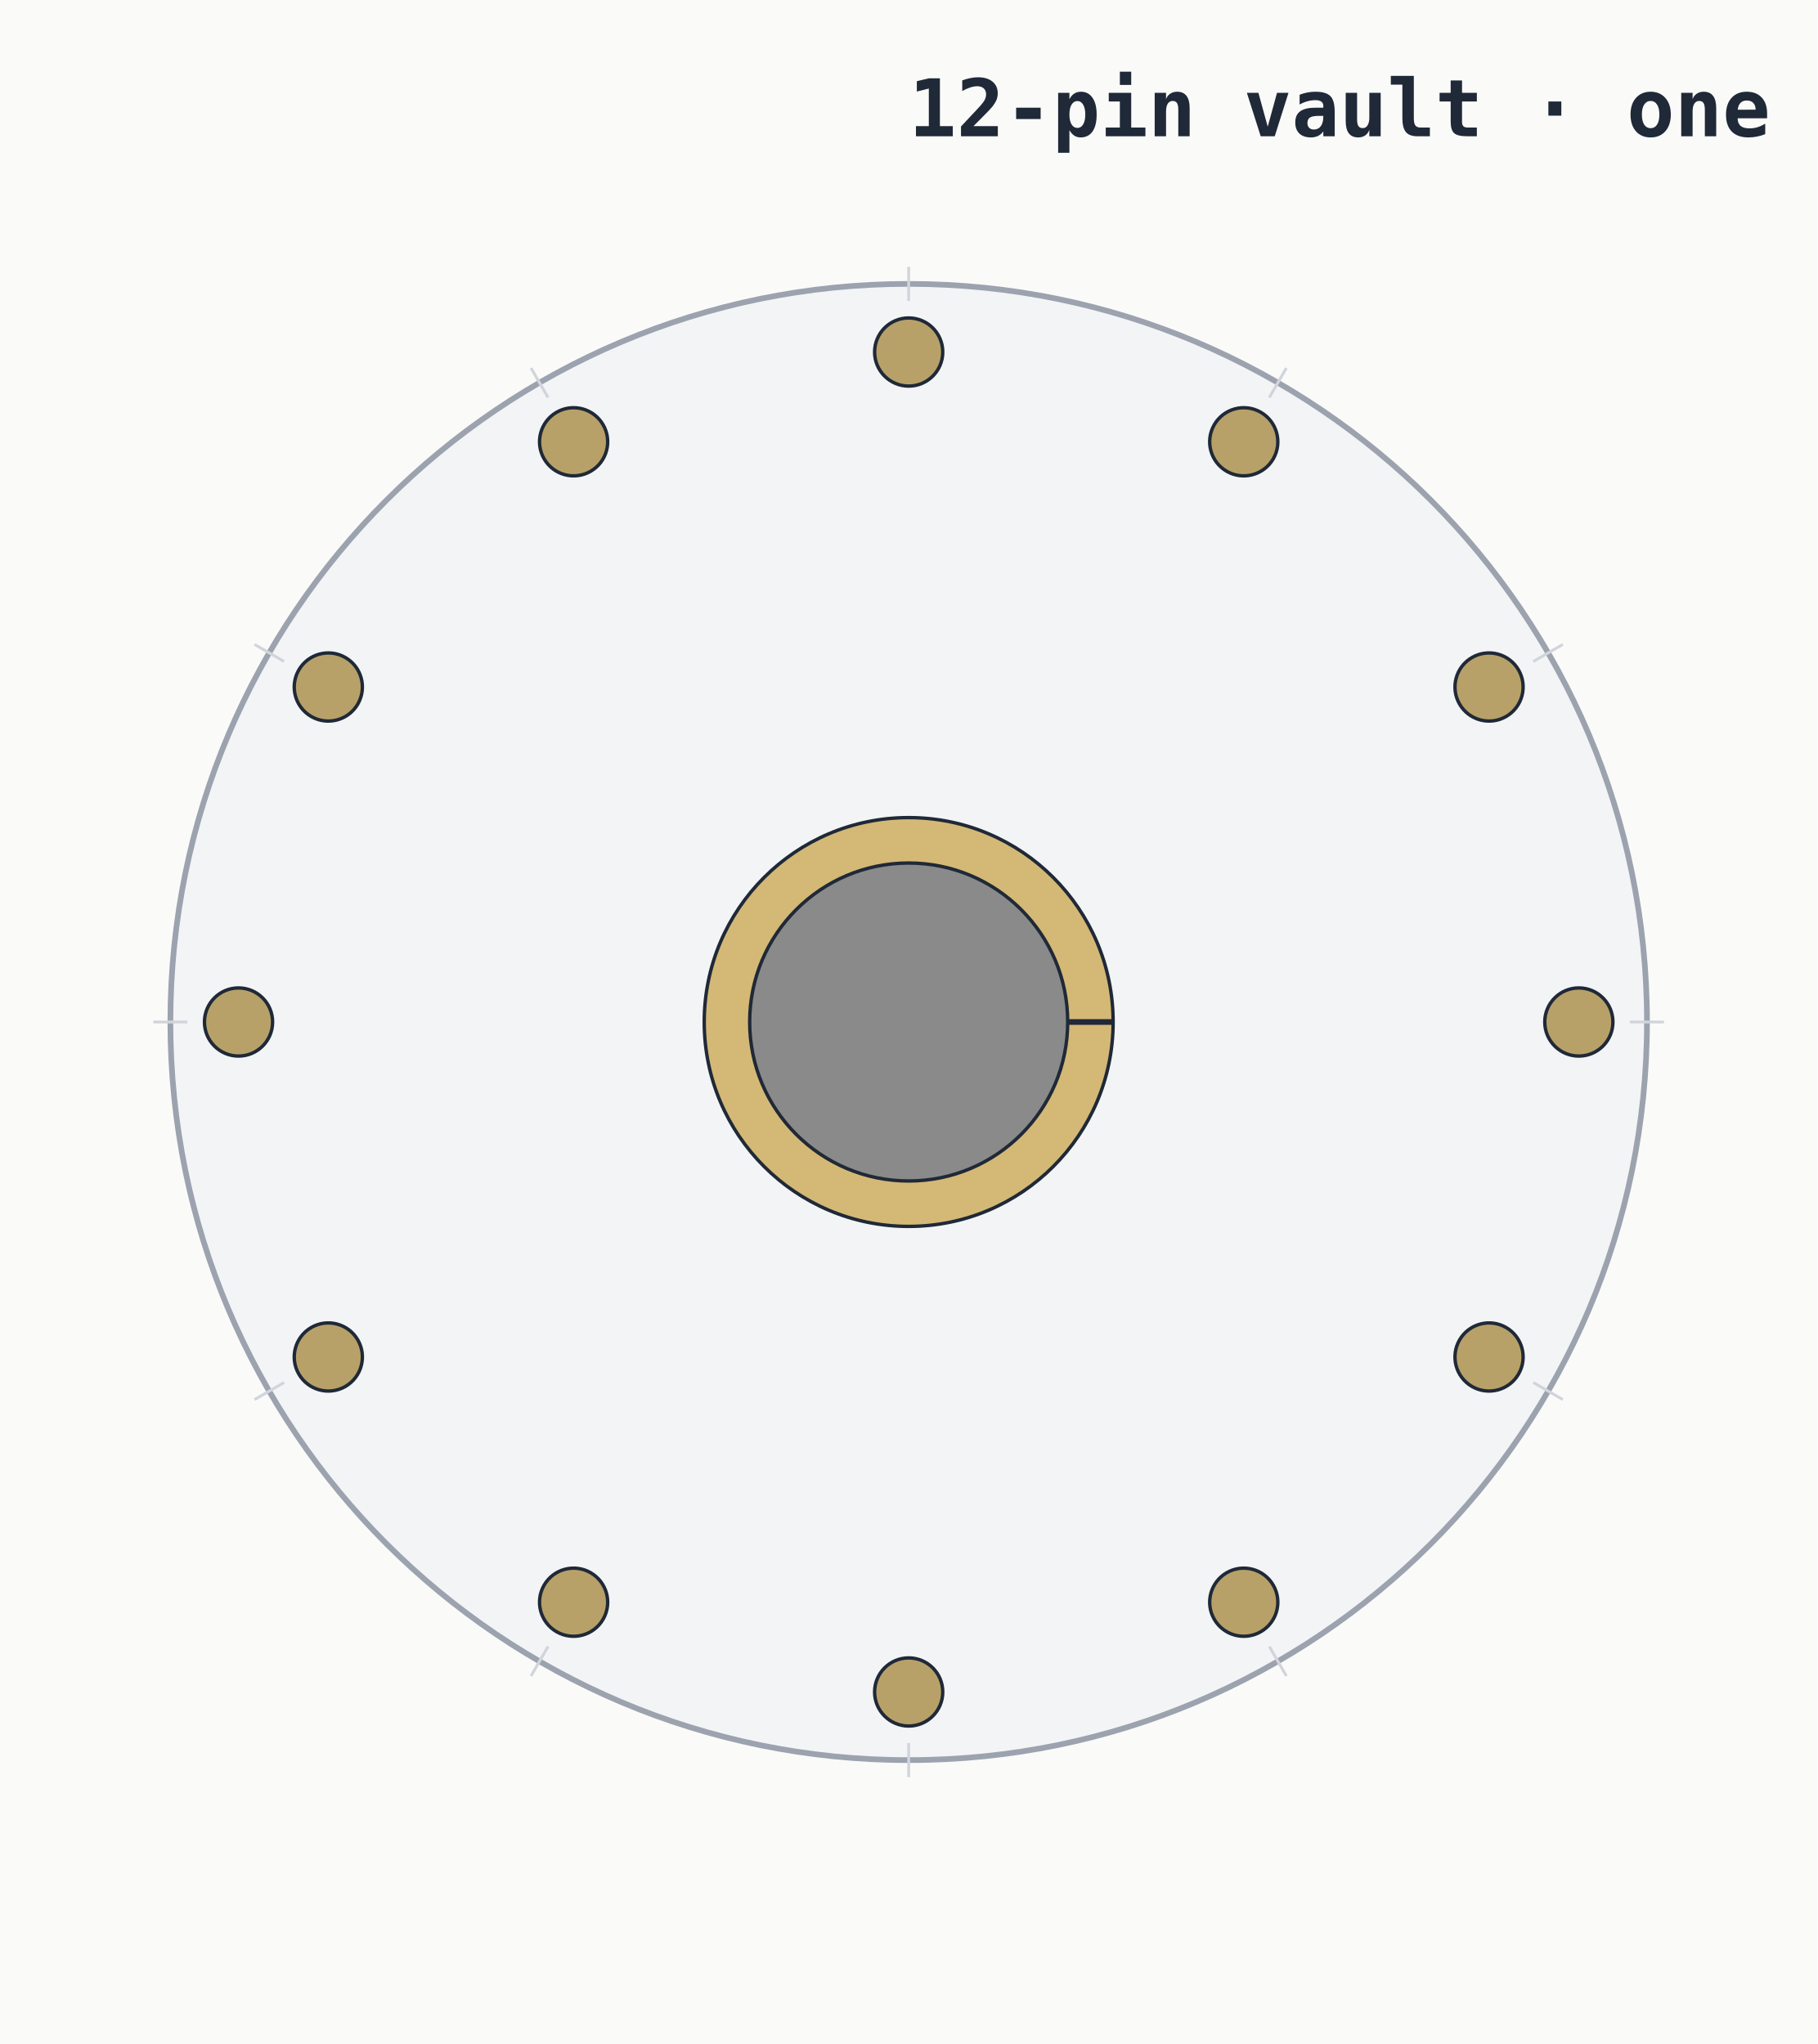
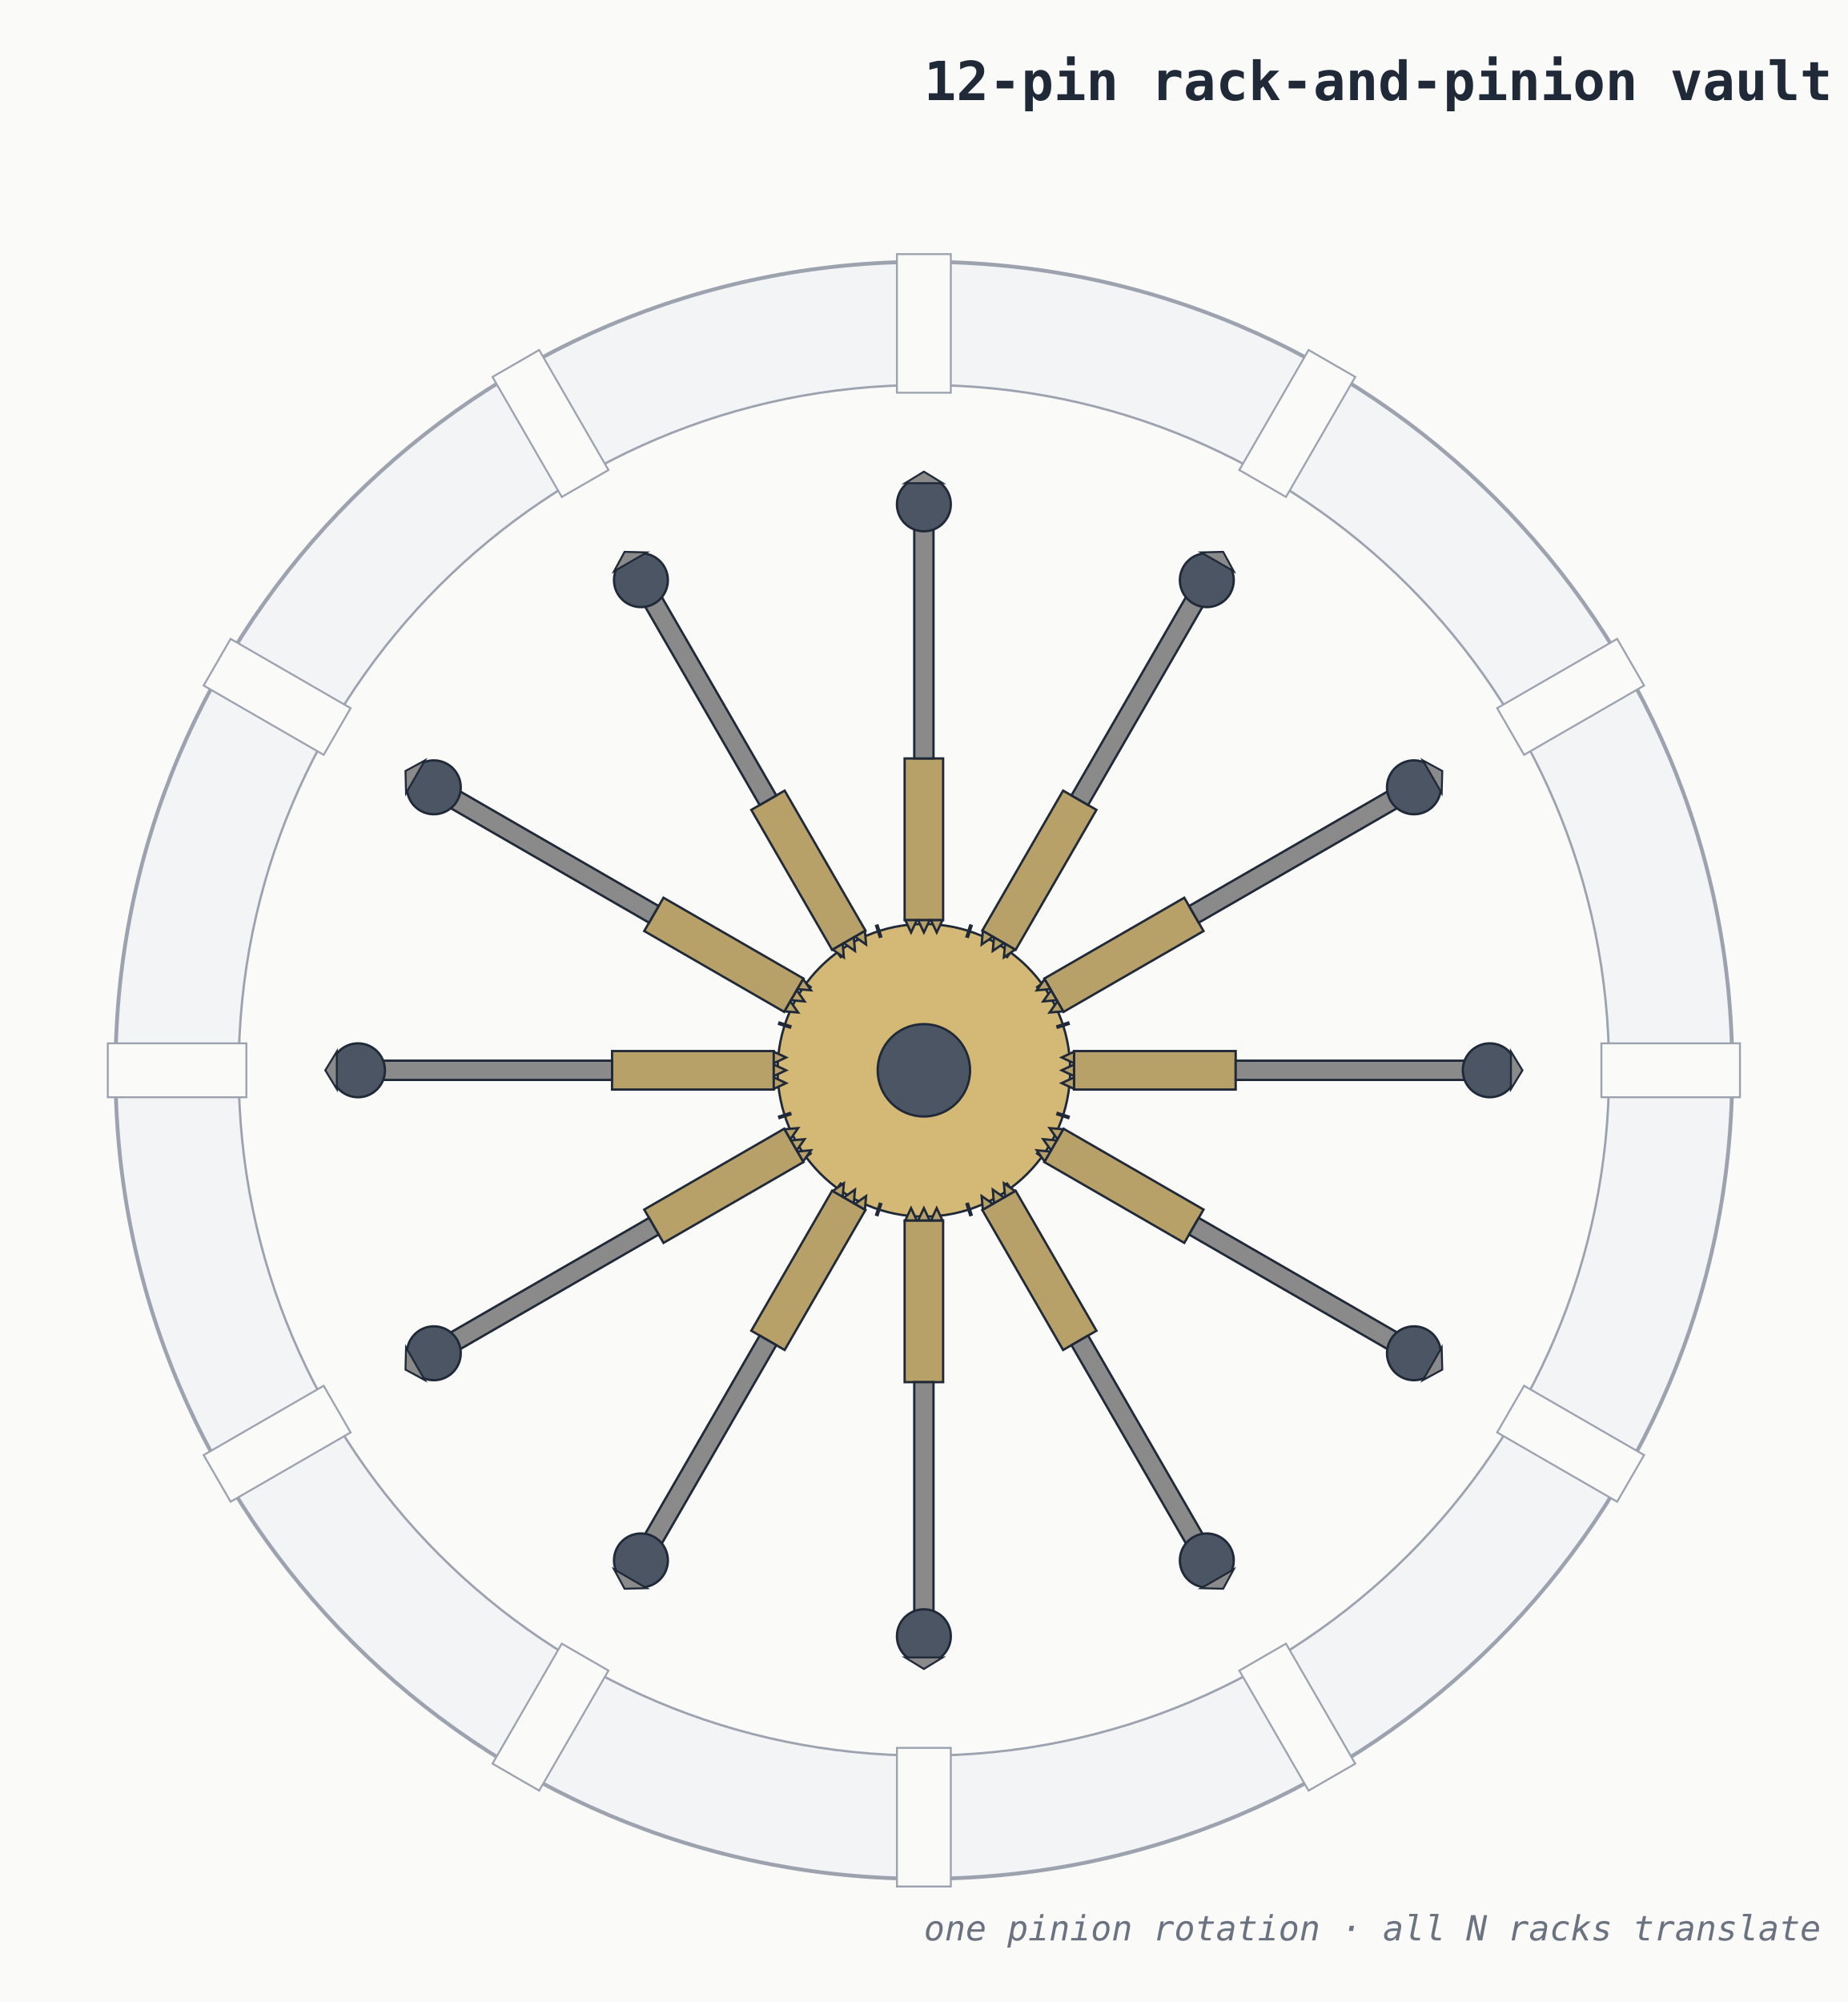
- <svg xmlns="http://www.w3.org/2000/svg" width="320" height="360" viewBox="0 0 320 360">
+ <svg xmlns="http://www.w3.org/2000/svg" width="480" height="520" viewBox="0 0 480 520">
  <defs>
</defs>
-   <rect x="0" y="0" width="320" height="360" fill="#fafaf9" />
-   <circle cx="160.0" cy="180.0" r="130" fill="#f3f4f6" stroke="#9ca3af" stroke-width="1.0" />
-   <path d="M160.0,53.0 L160.0,47.0" stroke="#d1d5db" stroke-width="0.5" />
-   <path d="M223.5,70.015 L226.5,64.819" stroke="#d1d5db" stroke-width="0.5" />
-   <path d="M269.985,116.5 L275.181,113.5" stroke="#d1d5db" stroke-width="0.5" />
-   <path d="M287.0,180.0 L293.0,180.0" stroke="#d1d5db" stroke-width="0.5" />
-   <path d="M269.985,243.5 L275.181,246.5" stroke="#d1d5db" stroke-width="0.5" />
-   <path d="M223.5,289.985 L226.5,295.181" stroke="#d1d5db" stroke-width="0.5" />
-   <path d="M160.0,307.0 L160.0,313.0" stroke="#d1d5db" stroke-width="0.5" />
-   <path d="M96.5,289.985 L93.5,295.181" stroke="#d1d5db" stroke-width="0.5" />
-   <path d="M50.015,243.5 L44.819,246.5" stroke="#d1d5db" stroke-width="0.5" />
-   <path d="M33.0,180 L27.0,180" stroke="#d1d5db" stroke-width="0.5" />
-   <path d="M50.015,116.5 L44.819,113.5" stroke="#d1d5db" stroke-width="0.5" />
-   <path d="M96.5,70.015 L93.5,64.819" stroke="#d1d5db" stroke-width="0.5" />
+   <rect x="0" y="0" width="480" height="520" fill="#fafaf9" />
+   <circle cx="240.0" cy="278.0" r="210" fill="#f3f4f6" stroke="#9ca3af" stroke-width="1.0" />
+   <circle cx="240.0" cy="278.0" r="178" fill="#fafaf9" stroke="#9ca3af" stroke-width="0.6" />
+   <g transform="rotate(-90.0 240.0 278.0)">
+     <rect x="416.0" y="271.0" width="36" height="14" fill="#fafaf9" stroke="#9ca3af" stroke-width="0.5" />
+   </g>
+   <g transform="rotate(-60.0 240.0 278.0)">
+     <rect x="416.0" y="271.0" width="36" height="14" fill="#fafaf9" stroke="#9ca3af" stroke-width="0.5" />
+   </g>
+   <g transform="rotate(-30.0 240.0 278.0)">
+     <rect x="416.0" y="271.0" width="36" height="14" fill="#fafaf9" stroke="#9ca3af" stroke-width="0.5" />
+   </g>
+   <g transform="rotate(0.0 240.0 278.0)">
+     <rect x="416.0" y="271.0" width="36" height="14" fill="#fafaf9" stroke="#9ca3af" stroke-width="0.5" />
+   </g>
+   <g transform="rotate(30.0 240.0 278.0)">
+     <rect x="416.0" y="271.0" width="36" height="14" fill="#fafaf9" stroke="#9ca3af" stroke-width="0.5" />
+   </g>
+   <g transform="rotate(60.0 240.0 278.0)">
+     <rect x="416.0" y="271.0" width="36" height="14" fill="#fafaf9" stroke="#9ca3af" stroke-width="0.5" />
+   </g>
+   <g transform="rotate(90.0 240.0 278.0)">
+     <rect x="416.0" y="271.0" width="36" height="14" fill="#fafaf9" stroke="#9ca3af" stroke-width="0.5" />
+   </g>
+   <g transform="rotate(120.0 240.0 278.0)">
+     <rect x="416.0" y="271.0" width="36" height="14" fill="#fafaf9" stroke="#9ca3af" stroke-width="0.5" />
+   </g>
+   <g transform="rotate(150.0 240.0 278.0)">
+     <rect x="416.0" y="271.0" width="36" height="14" fill="#fafaf9" stroke="#9ca3af" stroke-width="0.5" />
+   </g>
+   <g transform="rotate(180.0 240.0 278.0)">
+     <rect x="416.0" y="271.0" width="36" height="14" fill="#fafaf9" stroke="#9ca3af" stroke-width="0.5" />
+   </g>
+   <g transform="rotate(210.0 240.0 278.0)">
+     <rect x="416.0" y="271.0" width="36" height="14" fill="#fafaf9" stroke="#9ca3af" stroke-width="0.5" />
+   </g>
+   <g transform="rotate(240.0 240.0 278.0)">
+     <rect x="416.0" y="271.0" width="36" height="14" fill="#fafaf9" stroke="#9ca3af" stroke-width="0.5" />
+   </g>
  <g>
-     <circle cx="160.0" cy="180.0" r="36" fill="#d4b876" stroke="#1f2937" stroke-width="0.6" />
-     <path d="M160.0,180.0 L196.0,180.0" stroke="#1f2937" stroke-width="1.0" />
-     <animateTransform attributeName="transform" dur="5.0s" values="0 160.0 180.0;10.0 160.0 180.0;10.0 160.0 180.0;0 160.0 180.0;0 160.0 180.0" type="rotate" keyTimes="0; 0.4; 0.6; 0.9; 1" repeatCount="indefinite" />
-   </g>
-   <circle cx="160.0" cy="180.0" r="28" fill="#8a8a8a" stroke="#1f2937" stroke-width="0.6" />
-   <g transform="rotate(-90.0 160.0 180.0)">
-     <g>
-       <animateTransform attributeName="transform" dur="5.0s" values="0 0;10 0;10 0;0 0;0 0" type="translate" keyTimes="0; 0.4; 0.6; 0.9; 1" repeatCount="indefinite" />
-       <circle cx="278.0" cy="180.0" r="6" fill="#b8a169" stroke="#1f2937" stroke-width="0.6" />
-     </g>
-   </g>
-   <g transform="rotate(-60.0 160.0 180.0)">
-     <g>
-       <animateTransform attributeName="transform" dur="5.0s" values="0 0;10 0;10 0;0 0;0 0" type="translate" keyTimes="0; 0.4; 0.6; 0.9; 1" repeatCount="indefinite" />
-       <circle cx="278.0" cy="180.0" r="6" fill="#b8a169" stroke="#1f2937" stroke-width="0.6" />
-     </g>
-   </g>
-   <g transform="rotate(-30.0 160.0 180.0)">
-     <g>
-       <animateTransform attributeName="transform" dur="5.0s" values="0 0;10 0;10 0;0 0;0 0" type="translate" keyTimes="0; 0.4; 0.6; 0.9; 1" repeatCount="indefinite" />
-       <circle cx="278.0" cy="180.0" r="6" fill="#b8a169" stroke="#1f2937" stroke-width="0.6" />
-     </g>
-   </g>
-   <g transform="rotate(0.0 160.0 180.0)">
-     <g>
-       <animateTransform attributeName="transform" dur="5.0s" values="0 0;10 0;10 0;0 0;0 0" type="translate" keyTimes="0; 0.4; 0.6; 0.9; 1" repeatCount="indefinite" />
-       <circle cx="278.0" cy="180.0" r="6" fill="#b8a169" stroke="#1f2937" stroke-width="0.6" />
-     </g>
-   </g>
-   <g transform="rotate(30.0 160.0 180.0)">
-     <g>
-       <animateTransform attributeName="transform" dur="5.0s" values="0 0;10 0;10 0;0 0;0 0" type="translate" keyTimes="0; 0.4; 0.6; 0.9; 1" repeatCount="indefinite" />
-       <circle cx="278.0" cy="180.0" r="6" fill="#b8a169" stroke="#1f2937" stroke-width="0.6" />
-     </g>
-   </g>
-   <g transform="rotate(60.0 160.0 180.0)">
-     <g>
-       <animateTransform attributeName="transform" dur="5.0s" values="0 0;10 0;10 0;0 0;0 0" type="translate" keyTimes="0; 0.4; 0.6; 0.9; 1" repeatCount="indefinite" />
-       <circle cx="278.0" cy="180.0" r="6" fill="#b8a169" stroke="#1f2937" stroke-width="0.6" />
-     </g>
-   </g>
-   <g transform="rotate(90.0 160.0 180.0)">
-     <g>
-       <animateTransform attributeName="transform" dur="5.0s" values="0 0;10 0;10 0;0 0;0 0" type="translate" keyTimes="0; 0.4; 0.6; 0.9; 1" repeatCount="indefinite" />
-       <circle cx="278.0" cy="180.0" r="6" fill="#b8a169" stroke="#1f2937" stroke-width="0.6" />
-     </g>
-   </g>
-   <g transform="rotate(120.0 160.0 180.0)">
-     <g>
-       <animateTransform attributeName="transform" dur="5.0s" values="0 0;10 0;10 0;0 0;0 0" type="translate" keyTimes="0; 0.4; 0.6; 0.9; 1" repeatCount="indefinite" />
-       <circle cx="278.0" cy="180.0" r="6" fill="#b8a169" stroke="#1f2937" stroke-width="0.6" />
-     </g>
-   </g>
-   <g transform="rotate(150.0 160.0 180.0)">
-     <g>
-       <animateTransform attributeName="transform" dur="5.0s" values="0 0;10 0;10 0;0 0;0 0" type="translate" keyTimes="0; 0.4; 0.6; 0.9; 1" repeatCount="indefinite" />
-       <circle cx="278.0" cy="180.0" r="6" fill="#b8a169" stroke="#1f2937" stroke-width="0.6" />
-     </g>
-   </g>
-   <g transform="rotate(180.0 160.0 180.0)">
-     <g>
-       <animateTransform attributeName="transform" dur="5.0s" values="0 0;10 0;10 0;0 0;0 0" type="translate" keyTimes="0; 0.4; 0.6; 0.9; 1" repeatCount="indefinite" />
-       <circle cx="278.0" cy="180.0" r="6" fill="#b8a169" stroke="#1f2937" stroke-width="0.6" />
-     </g>
-   </g>
-   <g transform="rotate(210.0 160.0 180.0)">
-     <g>
-       <animateTransform attributeName="transform" dur="5.0s" values="0 0;10 0;10 0;0 0;0 0" type="translate" keyTimes="0; 0.4; 0.6; 0.9; 1" repeatCount="indefinite" />
-       <circle cx="278.0" cy="180.0" r="6" fill="#b8a169" stroke="#1f2937" stroke-width="0.6" />
-     </g>
-   </g>
-   <g transform="rotate(240.0 160.0 180.0)">
-     <g>
-       <animateTransform attributeName="transform" dur="5.0s" values="0 0;10 0;10 0;0 0;0 0" type="translate" keyTimes="0; 0.4; 0.6; 0.9; 1" repeatCount="indefinite" />
-       <circle cx="278.0" cy="180.0" r="6" fill="#b8a169" stroke="#1f2937" stroke-width="0.6" />
-     </g>
-   </g>
-   <text x="160.0" y="24" font-size="14" font-family="ui-monospace, 'SF Mono', 'Cascadia Mono', Menlo, monospace" fill="#1f2937" font-weight="bold">12-pin vault · one rotation, N coordinated pins</text>
+     <circle cx="240.0" cy="278.0" r="38" fill="#d4b876" stroke="#1f2937" stroke-width="0.6" />
+     <path d="M276.2,278.0 L279.8,278.0" stroke="#1f2937" stroke-width="1.0" />
+     <path d="M274.428,289.186 L277.852,290.299" stroke="#1f2937" stroke-width="1.0" />
+     <path d="M269.286,299.278 L272.199,301.394" stroke="#1f2937" stroke-width="1.0" />
+     <path d="M261.278,307.286 L263.394,310.199" stroke="#1f2937" stroke-width="1.0" />
+     <path d="M251.186,312.428 L252.299,315.852" stroke="#1f2937" stroke-width="1.0" />
+     <path d="M240.0,314.2 L240.0,317.8" stroke="#1f2937" stroke-width="1.0" />
+     <path d="M228.814,312.428 L227.701,315.852" stroke="#1f2937" stroke-width="1.0" />
+     <path d="M218.722,307.286 L216.606,310.199" stroke="#1f2937" stroke-width="1.0" />
+     <path d="M210.714,299.278 L207.801,301.394" stroke="#1f2937" stroke-width="1.0" />
+     <path d="M205.572,289.186 L202.148,290.299" stroke="#1f2937" stroke-width="1.0" />
+     <path d="M203.8,278.0 L200.2,278.0" stroke="#1f2937" stroke-width="1.0" />
+     <path d="M205.572,266.814 L202.148,265.701" stroke="#1f2937" stroke-width="1.0" />
+     <path d="M210.714,256.722 L207.801,254.606" stroke="#1f2937" stroke-width="1.0" />
+     <path d="M218.722,248.714 L216.606,245.801" stroke="#1f2937" stroke-width="1.0" />
+     <path d="M228.814,243.572 L227.701,240.148" stroke="#1f2937" stroke-width="1.0" />
+     <path d="M240.0,241.8 L240.0,238.2" stroke="#1f2937" stroke-width="1.0" />
+     <path d="M251.186,243.572 L252.299,240.148" stroke="#1f2937" stroke-width="1.0" />
+     <path d="M261.278,248.714 L263.394,245.801" stroke="#1f2937" stroke-width="1.0" />
+     <path d="M269.286,256.722 L272.199,254.606" stroke="#1f2937" stroke-width="1.0" />
+     <path d="M274.428,266.814 L277.852,265.701" stroke="#1f2937" stroke-width="1.0" />
+     <animateTransform attributeName="transform" dur="5.0s" values="0 240.0 278.0;10.0 240.0 278.0;10.0 240.0 278.0;0 240.0 278.0;0 240.0 278.0" type="rotate" keyTimes="0; 0.4; 0.6; 0.9; 1" repeatCount="indefinite" />
+   </g>
+   <circle cx="240.0" cy="278.0" r="12" fill="#4b5563" stroke="#1f2937" stroke-width="0.6" />
+   <g transform="rotate(-90.0 240.0 278.0)">
+     <g>
+       <animateTransform attributeName="transform" dur="5.0s" values="0 0;20 0;20 0;0 0;0 0" type="translate" keyTimes="0; 0.4; 0.6; 0.9; 1" repeatCount="indefinite" />
+       <rect x="279.0" y="273.0" width="42" height="10" fill="#b8a169" stroke="#1f2937" stroke-width="0.6" />
+       <path d="M279.0,273.167 L275.8,274.667 L279.0,276.167 Z" fill="#b8a169" stroke="#1f2937" stroke-width="0.6" />
+       <path d="M279.0,276.5 L275.8,278.0 L279.0,279.5 Z" fill="#b8a169" stroke="#1f2937" stroke-width="0.6" />
+       <path d="M279.0,279.833 L275.8,281.333 L279.0,282.833 Z" fill="#b8a169" stroke="#1f2937" stroke-width="0.6" />
+       <rect x="321.0" y="275.5" width="60" height="5" fill="#8a8a8a" stroke="#1f2937" stroke-width="0.6" />
+       <circle cx="387.0" cy="278.0" r="7" fill="#4b5563" stroke="#1f2937" stroke-width="0.6" />
+       <path d="M392.5,273.1 L395.5,278.0 L392.5,282.9 Z" fill="#8a8a8a" stroke="#1f2937" stroke-width="0.5" />
+     </g>
+   </g>
+   <g transform="rotate(-60.0 240.0 278.0)">
+     <g>
+       <animateTransform attributeName="transform" dur="5.0s" values="0 0;20 0;20 0;0 0;0 0" type="translate" keyTimes="0; 0.4; 0.6; 0.9; 1" repeatCount="indefinite" />
+       <rect x="279.0" y="273.0" width="42" height="10" fill="#b8a169" stroke="#1f2937" stroke-width="0.6" />
+       <path d="M279.0,273.167 L275.8,274.667 L279.0,276.167 Z" fill="#b8a169" stroke="#1f2937" stroke-width="0.6" />
+       <path d="M279.0,276.5 L275.8,278.0 L279.0,279.5 Z" fill="#b8a169" stroke="#1f2937" stroke-width="0.6" />
+       <path d="M279.0,279.833 L275.8,281.333 L279.0,282.833 Z" fill="#b8a169" stroke="#1f2937" stroke-width="0.6" />
+       <rect x="321.0" y="275.5" width="60" height="5" fill="#8a8a8a" stroke="#1f2937" stroke-width="0.6" />
+       <circle cx="387.0" cy="278.0" r="7" fill="#4b5563" stroke="#1f2937" stroke-width="0.6" />
+       <path d="M392.5,273.1 L395.5,278.0 L392.5,282.9 Z" fill="#8a8a8a" stroke="#1f2937" stroke-width="0.5" />
+     </g>
+   </g>
+   <g transform="rotate(-30.0 240.0 278.0)">
+     <g>
+       <animateTransform attributeName="transform" dur="5.0s" values="0 0;20 0;20 0;0 0;0 0" type="translate" keyTimes="0; 0.4; 0.6; 0.9; 1" repeatCount="indefinite" />
+       <rect x="279.0" y="273.0" width="42" height="10" fill="#b8a169" stroke="#1f2937" stroke-width="0.6" />
+       <path d="M279.0,273.167 L275.8,274.667 L279.0,276.167 Z" fill="#b8a169" stroke="#1f2937" stroke-width="0.6" />
+       <path d="M279.0,276.5 L275.8,278.0 L279.0,279.5 Z" fill="#b8a169" stroke="#1f2937" stroke-width="0.6" />
+       <path d="M279.0,279.833 L275.8,281.333 L279.0,282.833 Z" fill="#b8a169" stroke="#1f2937" stroke-width="0.6" />
+       <rect x="321.0" y="275.5" width="60" height="5" fill="#8a8a8a" stroke="#1f2937" stroke-width="0.6" />
+       <circle cx="387.0" cy="278.0" r="7" fill="#4b5563" stroke="#1f2937" stroke-width="0.6" />
+       <path d="M392.5,273.1 L395.5,278.0 L392.5,282.9 Z" fill="#8a8a8a" stroke="#1f2937" stroke-width="0.5" />
+     </g>
+   </g>
+   <g transform="rotate(0.0 240.0 278.0)">
+     <g>
+       <animateTransform attributeName="transform" dur="5.0s" values="0 0;20 0;20 0;0 0;0 0" type="translate" keyTimes="0; 0.4; 0.6; 0.9; 1" repeatCount="indefinite" />
+       <rect x="279.0" y="273.0" width="42" height="10" fill="#b8a169" stroke="#1f2937" stroke-width="0.6" />
+       <path d="M279.0,273.167 L275.8,274.667 L279.0,276.167 Z" fill="#b8a169" stroke="#1f2937" stroke-width="0.6" />
+       <path d="M279.0,276.5 L275.8,278.0 L279.0,279.5 Z" fill="#b8a169" stroke="#1f2937" stroke-width="0.6" />
+       <path d="M279.0,279.833 L275.8,281.333 L279.0,282.833 Z" fill="#b8a169" stroke="#1f2937" stroke-width="0.6" />
+       <rect x="321.0" y="275.5" width="60" height="5" fill="#8a8a8a" stroke="#1f2937" stroke-width="0.6" />
+       <circle cx="387.0" cy="278.0" r="7" fill="#4b5563" stroke="#1f2937" stroke-width="0.6" />
+       <path d="M392.5,273.1 L395.5,278.0 L392.5,282.9 Z" fill="#8a8a8a" stroke="#1f2937" stroke-width="0.5" />
+     </g>
+   </g>
+   <g transform="rotate(30.0 240.0 278.0)">
+     <g>
+       <animateTransform attributeName="transform" dur="5.0s" values="0 0;20 0;20 0;0 0;0 0" type="translate" keyTimes="0; 0.4; 0.6; 0.9; 1" repeatCount="indefinite" />
+       <rect x="279.0" y="273.0" width="42" height="10" fill="#b8a169" stroke="#1f2937" stroke-width="0.6" />
+       <path d="M279.0,273.167 L275.8,274.667 L279.0,276.167 Z" fill="#b8a169" stroke="#1f2937" stroke-width="0.6" />
+       <path d="M279.0,276.5 L275.8,278.0 L279.0,279.5 Z" fill="#b8a169" stroke="#1f2937" stroke-width="0.6" />
+       <path d="M279.0,279.833 L275.8,281.333 L279.0,282.833 Z" fill="#b8a169" stroke="#1f2937" stroke-width="0.6" />
+       <rect x="321.0" y="275.5" width="60" height="5" fill="#8a8a8a" stroke="#1f2937" stroke-width="0.6" />
+       <circle cx="387.0" cy="278.0" r="7" fill="#4b5563" stroke="#1f2937" stroke-width="0.6" />
+       <path d="M392.5,273.1 L395.5,278.0 L392.5,282.9 Z" fill="#8a8a8a" stroke="#1f2937" stroke-width="0.5" />
+     </g>
+   </g>
+   <g transform="rotate(60.0 240.0 278.0)">
+     <g>
+       <animateTransform attributeName="transform" dur="5.0s" values="0 0;20 0;20 0;0 0;0 0" type="translate" keyTimes="0; 0.4; 0.6; 0.9; 1" repeatCount="indefinite" />
+       <rect x="279.0" y="273.0" width="42" height="10" fill="#b8a169" stroke="#1f2937" stroke-width="0.6" />
+       <path d="M279.0,273.167 L275.8,274.667 L279.0,276.167 Z" fill="#b8a169" stroke="#1f2937" stroke-width="0.6" />
+       <path d="M279.0,276.5 L275.8,278.0 L279.0,279.5 Z" fill="#b8a169" stroke="#1f2937" stroke-width="0.6" />
+       <path d="M279.0,279.833 L275.8,281.333 L279.0,282.833 Z" fill="#b8a169" stroke="#1f2937" stroke-width="0.6" />
+       <rect x="321.0" y="275.5" width="60" height="5" fill="#8a8a8a" stroke="#1f2937" stroke-width="0.6" />
+       <circle cx="387.0" cy="278.0" r="7" fill="#4b5563" stroke="#1f2937" stroke-width="0.6" />
+       <path d="M392.5,273.1 L395.5,278.0 L392.5,282.9 Z" fill="#8a8a8a" stroke="#1f2937" stroke-width="0.5" />
+     </g>
+   </g>
+   <g transform="rotate(90.0 240.0 278.0)">
+     <g>
+       <animateTransform attributeName="transform" dur="5.0s" values="0 0;20 0;20 0;0 0;0 0" type="translate" keyTimes="0; 0.4; 0.6; 0.9; 1" repeatCount="indefinite" />
+       <rect x="279.0" y="273.0" width="42" height="10" fill="#b8a169" stroke="#1f2937" stroke-width="0.6" />
+       <path d="M279.0,273.167 L275.8,274.667 L279.0,276.167 Z" fill="#b8a169" stroke="#1f2937" stroke-width="0.6" />
+       <path d="M279.0,276.5 L275.8,278.0 L279.0,279.5 Z" fill="#b8a169" stroke="#1f2937" stroke-width="0.6" />
+       <path d="M279.0,279.833 L275.8,281.333 L279.0,282.833 Z" fill="#b8a169" stroke="#1f2937" stroke-width="0.6" />
+       <rect x="321.0" y="275.5" width="60" height="5" fill="#8a8a8a" stroke="#1f2937" stroke-width="0.6" />
+       <circle cx="387.0" cy="278.0" r="7" fill="#4b5563" stroke="#1f2937" stroke-width="0.6" />
+       <path d="M392.5,273.1 L395.5,278.0 L392.5,282.9 Z" fill="#8a8a8a" stroke="#1f2937" stroke-width="0.5" />
+     </g>
+   </g>
+   <g transform="rotate(120.0 240.0 278.0)">
+     <g>
+       <animateTransform attributeName="transform" dur="5.0s" values="0 0;20 0;20 0;0 0;0 0" type="translate" keyTimes="0; 0.4; 0.6; 0.9; 1" repeatCount="indefinite" />
+       <rect x="279.0" y="273.0" width="42" height="10" fill="#b8a169" stroke="#1f2937" stroke-width="0.6" />
+       <path d="M279.0,273.167 L275.8,274.667 L279.0,276.167 Z" fill="#b8a169" stroke="#1f2937" stroke-width="0.6" />
+       <path d="M279.0,276.5 L275.8,278.0 L279.0,279.5 Z" fill="#b8a169" stroke="#1f2937" stroke-width="0.6" />
+       <path d="M279.0,279.833 L275.8,281.333 L279.0,282.833 Z" fill="#b8a169" stroke="#1f2937" stroke-width="0.6" />
+       <rect x="321.0" y="275.5" width="60" height="5" fill="#8a8a8a" stroke="#1f2937" stroke-width="0.6" />
+       <circle cx="387.0" cy="278.0" r="7" fill="#4b5563" stroke="#1f2937" stroke-width="0.6" />
+       <path d="M392.5,273.1 L395.5,278.0 L392.5,282.9 Z" fill="#8a8a8a" stroke="#1f2937" stroke-width="0.5" />
+     </g>
+   </g>
+   <g transform="rotate(150.0 240.0 278.0)">
+     <g>
+       <animateTransform attributeName="transform" dur="5.0s" values="0 0;20 0;20 0;0 0;0 0" type="translate" keyTimes="0; 0.4; 0.6; 0.9; 1" repeatCount="indefinite" />
+       <rect x="279.0" y="273.0" width="42" height="10" fill="#b8a169" stroke="#1f2937" stroke-width="0.6" />
+       <path d="M279.0,273.167 L275.8,274.667 L279.0,276.167 Z" fill="#b8a169" stroke="#1f2937" stroke-width="0.6" />
+       <path d="M279.0,276.5 L275.8,278.0 L279.0,279.5 Z" fill="#b8a169" stroke="#1f2937" stroke-width="0.6" />
+       <path d="M279.0,279.833 L275.8,281.333 L279.0,282.833 Z" fill="#b8a169" stroke="#1f2937" stroke-width="0.6" />
+       <rect x="321.0" y="275.5" width="60" height="5" fill="#8a8a8a" stroke="#1f2937" stroke-width="0.6" />
+       <circle cx="387.0" cy="278.0" r="7" fill="#4b5563" stroke="#1f2937" stroke-width="0.6" />
+       <path d="M392.5,273.1 L395.5,278.0 L392.5,282.9 Z" fill="#8a8a8a" stroke="#1f2937" stroke-width="0.5" />
+     </g>
+   </g>
+   <g transform="rotate(180.0 240.0 278.0)">
+     <g>
+       <animateTransform attributeName="transform" dur="5.0s" values="0 0;20 0;20 0;0 0;0 0" type="translate" keyTimes="0; 0.4; 0.6; 0.9; 1" repeatCount="indefinite" />
+       <rect x="279.0" y="273.0" width="42" height="10" fill="#b8a169" stroke="#1f2937" stroke-width="0.6" />
+       <path d="M279.0,273.167 L275.8,274.667 L279.0,276.167 Z" fill="#b8a169" stroke="#1f2937" stroke-width="0.6" />
+       <path d="M279.0,276.5 L275.8,278.0 L279.0,279.5 Z" fill="#b8a169" stroke="#1f2937" stroke-width="0.6" />
+       <path d="M279.0,279.833 L275.8,281.333 L279.0,282.833 Z" fill="#b8a169" stroke="#1f2937" stroke-width="0.6" />
+       <rect x="321.0" y="275.5" width="60" height="5" fill="#8a8a8a" stroke="#1f2937" stroke-width="0.6" />
+       <circle cx="387.0" cy="278.0" r="7" fill="#4b5563" stroke="#1f2937" stroke-width="0.6" />
+       <path d="M392.5,273.1 L395.5,278.0 L392.5,282.9 Z" fill="#8a8a8a" stroke="#1f2937" stroke-width="0.5" />
+     </g>
+   </g>
+   <g transform="rotate(210.0 240.0 278.0)">
+     <g>
+       <animateTransform attributeName="transform" dur="5.0s" values="0 0;20 0;20 0;0 0;0 0" type="translate" keyTimes="0; 0.4; 0.6; 0.9; 1" repeatCount="indefinite" />
+       <rect x="279.0" y="273.0" width="42" height="10" fill="#b8a169" stroke="#1f2937" stroke-width="0.6" />
+       <path d="M279.0,273.167 L275.8,274.667 L279.0,276.167 Z" fill="#b8a169" stroke="#1f2937" stroke-width="0.6" />
+       <path d="M279.0,276.5 L275.8,278.0 L279.0,279.5 Z" fill="#b8a169" stroke="#1f2937" stroke-width="0.6" />
+       <path d="M279.0,279.833 L275.8,281.333 L279.0,282.833 Z" fill="#b8a169" stroke="#1f2937" stroke-width="0.6" />
+       <rect x="321.0" y="275.5" width="60" height="5" fill="#8a8a8a" stroke="#1f2937" stroke-width="0.6" />
+       <circle cx="387.0" cy="278.0" r="7" fill="#4b5563" stroke="#1f2937" stroke-width="0.6" />
+       <path d="M392.5,273.1 L395.5,278.0 L392.5,282.9 Z" fill="#8a8a8a" stroke="#1f2937" stroke-width="0.5" />
+     </g>
+   </g>
+   <g transform="rotate(240.0 240.0 278.0)">
+     <g>
+       <animateTransform attributeName="transform" dur="5.0s" values="0 0;20 0;20 0;0 0;0 0" type="translate" keyTimes="0; 0.4; 0.6; 0.9; 1" repeatCount="indefinite" />
+       <rect x="279.0" y="273.0" width="42" height="10" fill="#b8a169" stroke="#1f2937" stroke-width="0.6" />
+       <path d="M279.0,273.167 L275.8,274.667 L279.0,276.167 Z" fill="#b8a169" stroke="#1f2937" stroke-width="0.6" />
+       <path d="M279.0,276.5 L275.8,278.0 L279.0,279.5 Z" fill="#b8a169" stroke="#1f2937" stroke-width="0.6" />
+       <path d="M279.0,279.833 L275.8,281.333 L279.0,282.833 Z" fill="#b8a169" stroke="#1f2937" stroke-width="0.6" />
+       <rect x="321.0" y="275.5" width="60" height="5" fill="#8a8a8a" stroke="#1f2937" stroke-width="0.6" />
+       <circle cx="387.0" cy="278.0" r="7" fill="#4b5563" stroke="#1f2937" stroke-width="0.6" />
+       <path d="M392.5,273.1 L395.5,278.0 L392.5,282.9 Z" fill="#8a8a8a" stroke="#1f2937" stroke-width="0.5" />
+     </g>
+   </g>
+   <text x="240.0" y="26" font-size="14" font-family="ui-monospace, 'SF Mono', 'Cascadia Mono', Menlo, monospace" fill="#1f2937" font-weight="bold">12-pin rack-and-pinion vault drive</text>
+   <text x="240.0" y="504" font-size="9" font-family="ui-monospace, 'SF Mono', 'Cascadia Mono', Menlo, monospace" fill="#6b7280" font-style="italic">one pinion rotation · all N racks translate · pin heads enter the rim bores</text>
</svg>
